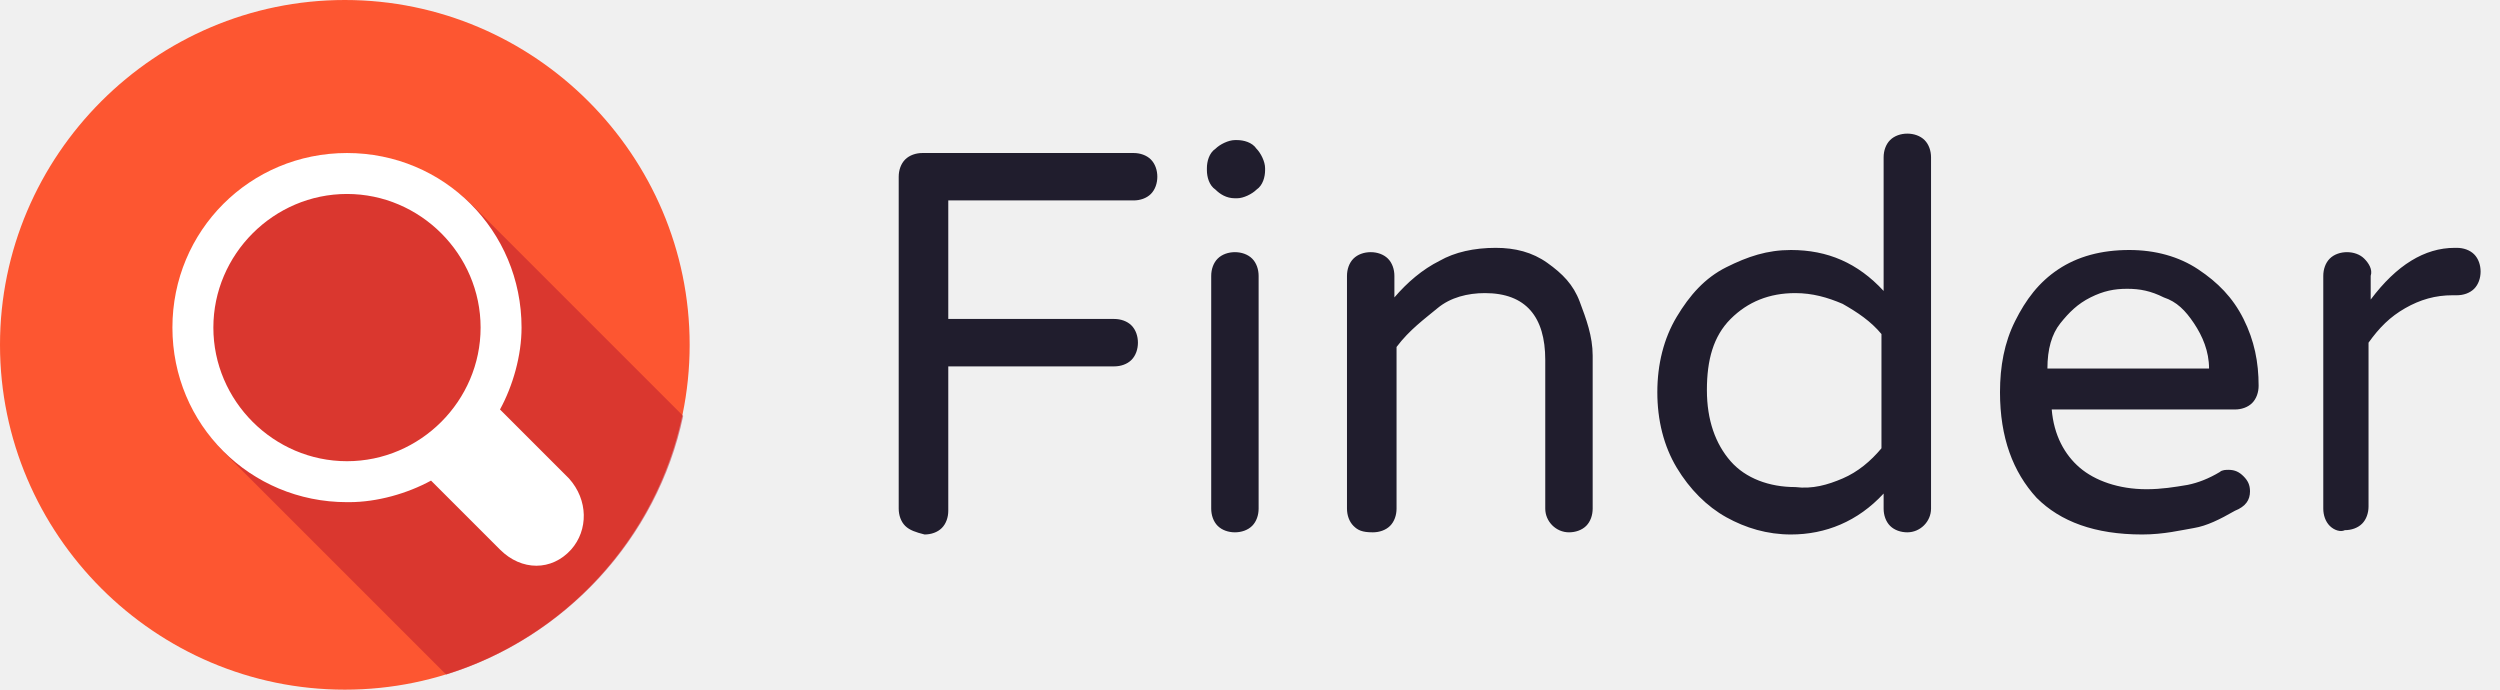
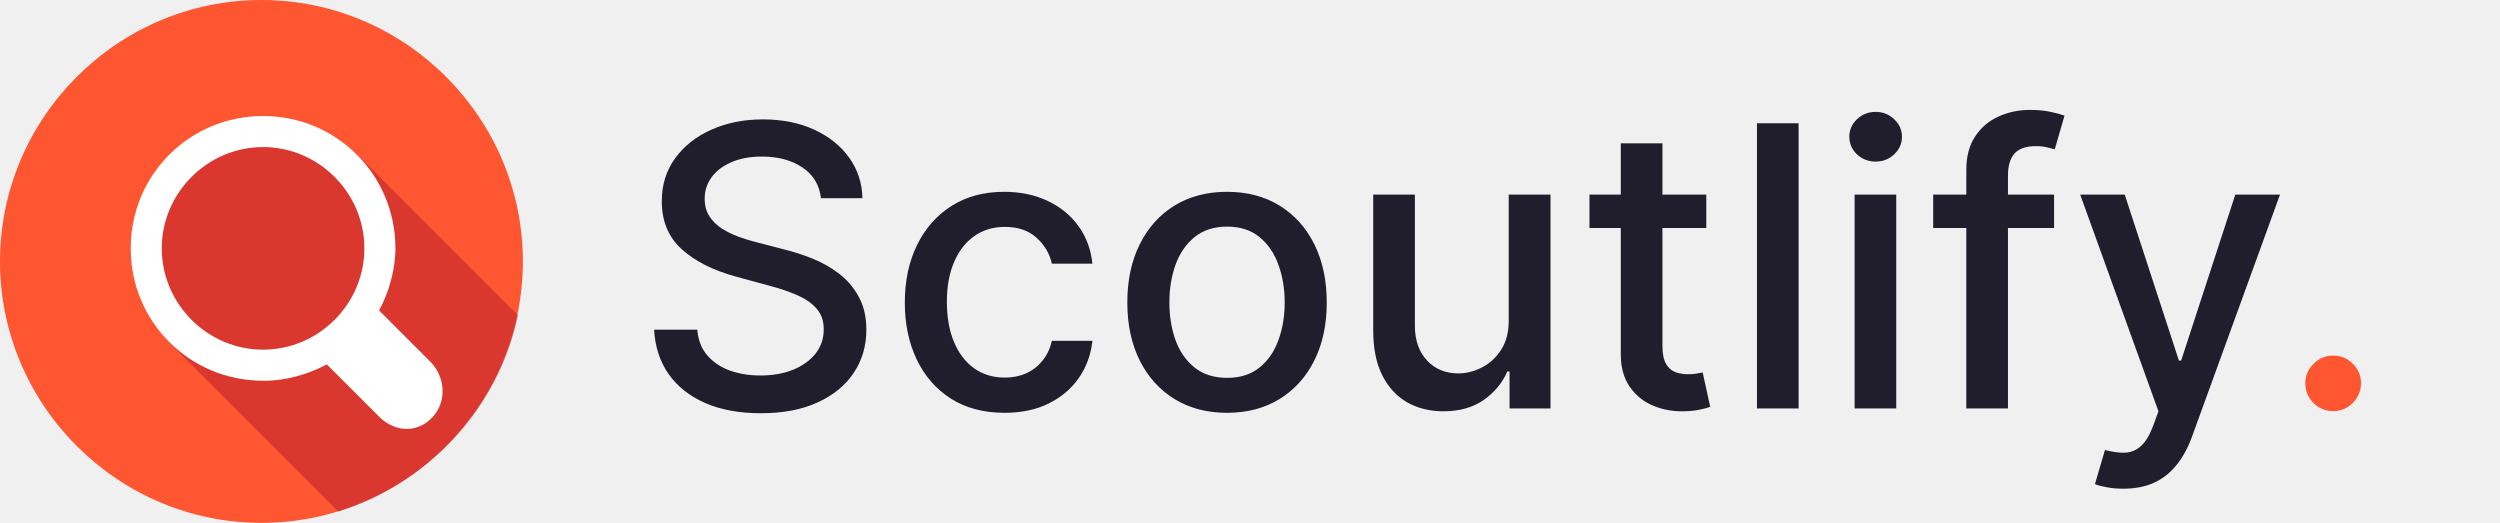
- <svg xmlns="http://www.w3.org/2000/svg" version="1.1" id="Layer_1" x="0px" y="0px" viewBox="0 0 116 32" style="enable-background:new 0 0 116 32;" xml:space="preserve">
-   <style type="text/css">
- 	.st0{fill:#201D2D;}
- 	.st1{fill:#FD5631;}
- 	.st2{opacity:0.55;fill:#BE1E2D;enable-background:new    ;}
- 	.st3{fill:#FFFFFF;}
- </style>
-   <path class="st0" d="M42,24.4c-0.2-0.2-0.3-0.5-0.3-0.8V8.2c0-0.3,0.1-0.6,0.3-0.8s0.5-0.3,0.8-0.3h9.8c0.3,0,0.6,0.1,0.8,0.3  c0.2,0.2,0.3,0.5,0.3,0.8c0,0.3-0.1,0.6-0.3,0.8c-0.2,0.2-0.5,0.3-0.8,0.3H44v5.5h7.7c0.3,0,0.6,0.1,0.8,0.3  c0.2,0.2,0.3,0.5,0.3,0.8c0,0.3-0.1,0.6-0.3,0.8c-0.2,0.2-0.5,0.3-0.8,0.3H44v6.7c0,0.3-0.1,0.6-0.3,0.8c-0.2,0.2-0.5,0.3-0.8,0.3  C42.5,24.7,42.2,24.6,42,24.4L42,24.4z M56.4,8.8C56.1,8.6,56,8.2,56,7.9V7.8c0-0.3,0.1-0.7,0.4-0.9c0.2-0.2,0.6-0.4,0.9-0.4h0.1  c0.3,0,0.7,0.1,0.9,0.4c0.2,0.2,0.4,0.6,0.4,0.9v0.1c0,0.3-0.1,0.7-0.4,0.9c-0.2,0.2-0.6,0.4-0.9,0.4h-0.1C56.9,9.2,56.6,9,56.4,8.8  L56.4,8.8z M56.5,24.4c-0.2-0.2-0.3-0.5-0.3-0.8V12.8c0-0.3,0.1-0.6,0.3-0.8s0.5-0.3,0.8-0.3c0.3,0,0.6,0.1,0.8,0.3s0.3,0.5,0.3,0.8  v10.8c0,0.3-0.1,0.6-0.3,0.8c-0.2,0.2-0.5,0.3-0.8,0.3C57,24.7,56.7,24.6,56.5,24.4L56.5,24.4z M62.8,24.4c-0.2-0.2-0.3-0.5-0.3-0.8  V12.8c0-0.3,0.1-0.6,0.3-0.8s0.5-0.3,0.8-0.3c0.3,0,0.6,0.1,0.8,0.3c0.2,0.2,0.3,0.5,0.3,0.8v1c0.6-0.7,1.3-1.3,2.1-1.7  c0.7-0.4,1.6-0.6,2.6-0.6c0.9,0,1.7,0.2,2.4,0.7s1.2,1,1.5,1.8s0.6,1.6,0.6,2.5v7.1c0,0.3-0.1,0.6-0.3,0.8c-0.2,0.2-0.5,0.3-0.8,0.3  c-0.6,0-1.1-0.5-1.1-1.1c0,0,0,0,0,0v-6.9c0-2-0.9-3.1-2.8-3.1c-0.8,0-1.6,0.2-2.2,0.7s-1.3,1-1.9,1.8v7.5c0,0.3-0.1,0.6-0.3,0.8  c-0.2,0.2-0.5,0.3-0.8,0.3C63.2,24.7,63,24.6,62.8,24.4L62.8,24.4z M80.1,24c-0.9-0.5-1.7-1.3-2.3-2.3s-0.9-2.2-0.9-3.5  s0.3-2.5,0.9-3.5s1.3-1.8,2.3-2.3s1.9-0.8,3-0.8c1.7,0,3.1,0.6,4.3,1.9V7.3c0-0.3,0.1-0.6,0.3-0.8c0.2-0.2,0.5-0.3,0.8-0.3  c0.3,0,0.6,0.1,0.8,0.3c0.2,0.2,0.3,0.5,0.3,0.8v16.3c0,0.6-0.5,1.1-1.1,1.1c0,0,0,0,0,0c-0.3,0-0.6-0.1-0.8-0.3s-0.3-0.5-0.3-0.8  v-0.7c-1.2,1.3-2.7,1.9-4.3,1.9C82,24.8,81,24.5,80.1,24L80.1,24z M85.5,22.2c0.7-0.3,1.3-0.8,1.8-1.4v-5.3c-0.5-0.6-1.1-1-1.8-1.4  c-0.7-0.3-1.4-0.5-2.2-0.5c-1.2,0-2.2,0.4-3,1.2s-1.1,1.9-1.1,3.3s0.4,2.5,1.1,3.3s1.8,1.2,3,1.2C84.1,22.7,84.8,22.5,85.5,22.2  L85.5,22.2z M94.5,23.1c-1.1-1.2-1.7-2.8-1.7-4.9c0-1.2,0.2-2.3,0.7-3.3s1.1-1.8,2-2.4s2-0.9,3.3-0.9c1.2,0,2.3,0.3,3.2,0.9  s1.6,1.3,2.1,2.3s0.7,2,0.7,3.1c0,0.3-0.1,0.6-0.3,0.8s-0.5,0.3-0.8,0.3h-8.5c0.1,1.2,0.6,2.1,1.3,2.7s1.8,1,3.1,1  c0.7,0,1.3-0.1,1.9-0.2c0.5-0.1,1-0.3,1.5-0.6c0.1-0.1,0.3-0.1,0.4-0.1c0.3,0,0.5,0.1,0.7,0.3c0.2,0.2,0.3,0.4,0.3,0.7  c0,0.4-0.2,0.7-0.7,0.9c-0.7,0.4-1.3,0.7-1.9,0.8s-1.4,0.3-2.4,0.3C97.2,24.8,95.6,24.2,94.5,23.1L94.5,23.1z M102.5,17.1  c0-0.8-0.3-1.5-0.7-2.1s-0.8-1-1.4-1.2c-0.6-0.3-1.1-0.4-1.7-0.4s-1.1,0.1-1.7,0.4c-0.6,0.3-1,0.7-1.4,1.2s-0.6,1.2-0.6,2.1  C95.1,17.1,102.5,17.1,102.5,17.1z M108.1,24.4c-0.2-0.2-0.3-0.5-0.3-0.8V12.8c0-0.3,0.1-0.6,0.3-0.8c0.2-0.2,0.5-0.3,0.8-0.3  s0.6,0.1,0.8,0.3c0.2,0.2,0.4,0.5,0.3,0.8v1.1c1.2-1.6,2.5-2.4,3.9-2.4h0.1c0.3,0,0.6,0.1,0.8,0.3c0.2,0.2,0.3,0.5,0.3,0.8  s-0.1,0.6-0.3,0.8s-0.5,0.3-0.8,0.3h-0.2c-0.8,0-1.5,0.2-2.2,0.6c-0.7,0.4-1.2,0.9-1.7,1.6v7.6c0,0.3-0.1,0.6-0.3,0.8  c-0.2,0.2-0.5,0.3-0.8,0.3C108.6,24.7,108.3,24.6,108.1,24.4L108.1,24.4z" />
-   <path class="st1" d="M16,32c8.8,0,16-7.2,16-16S24.8,0,16,0S0,7.2,0,16S7.2,32,16,32z" />
-   <path class="st2" d="M31.7,19.3L22,9.6c-3.2-3.2-8.3-3.2-11.5,0c0,0,0,0,0,0l0,0c-3.2,3.2-3.2,8.3,0,11.5c0,0,0,0,0,0l10.2,10.2  C26.2,29.6,30.5,25,31.7,19.3L31.7,19.3z" />
-   <path class="st3" d="M26.4,22.2L23.2,19c0.6-1.1,1-2.5,1-3.8c0-4.5-3.6-8.1-8.1-8.1S8,10.7,8,15.2c0,4.5,3.6,8.1,8.1,8.1  c0,0,0,0,0.1,0c1.3,0,2.7-0.4,3.8-1l3.2,3.2c1,1,2.4,1,3.3,0C27.3,24.6,27.3,23.2,26.4,22.2L26.4,22.2z M16.1,21.4  c-3.4,0-6.2-2.8-6.2-6.2S12.7,9,16.1,9s6.2,2.8,6.2,6.2S19.5,21.4,16.1,21.4z" />
+ <svg xmlns="http://www.w3.org/2000/svg" width="153" height="32" viewBox="0 0 153 32" fill="none">
+   <path d="M50.242 12.131C50.151 11.324 49.776 10.699 49.117 10.256C48.458 9.807 47.629 9.582 46.629 9.582C45.913 9.582 45.293 9.696 44.771 9.923C44.248 10.145 43.842 10.452 43.552 10.844C43.268 11.23 43.126 11.671 43.126 12.165C43.126 12.579 43.222 12.938 43.416 13.239C43.614 13.54 43.873 13.793 44.191 13.997C44.515 14.196 44.861 14.364 45.231 14.5C45.6 14.631 45.955 14.739 46.296 14.824L48.001 15.267C48.557 15.403 49.129 15.588 49.714 15.821C50.299 16.054 50.842 16.361 51.342 16.741C51.842 17.122 52.245 17.594 52.552 18.156C52.864 18.719 53.021 19.392 53.021 20.176C53.021 21.165 52.765 22.043 52.254 22.81C51.748 23.577 51.012 24.182 50.046 24.625C49.086 25.068 47.924 25.29 46.56 25.29C45.254 25.29 44.123 25.082 43.168 24.668C42.214 24.253 41.467 23.665 40.927 22.903C40.387 22.136 40.089 21.227 40.032 20.176H42.674C42.725 20.807 42.93 21.332 43.288 21.753C43.651 22.168 44.114 22.477 44.677 22.682C45.245 22.881 45.867 22.98 46.543 22.98C47.288 22.98 47.95 22.864 48.529 22.631C49.114 22.392 49.575 22.062 49.91 21.642C50.245 21.216 50.413 20.719 50.413 20.151C50.413 19.634 50.265 19.21 49.969 18.881C49.68 18.551 49.285 18.278 48.785 18.062C48.291 17.847 47.731 17.656 47.106 17.491L45.043 16.929C43.646 16.548 42.538 15.989 41.719 15.25C40.907 14.511 40.501 13.534 40.501 12.318C40.501 11.312 40.773 10.435 41.319 9.685C41.864 8.935 42.603 8.352 43.535 7.938C44.467 7.517 45.518 7.307 46.688 7.307C47.87 7.307 48.913 7.514 49.816 7.929C50.725 8.344 51.441 8.915 51.964 9.642C52.486 10.364 52.759 11.193 52.782 12.131H50.242ZM61.477 25.264C60.21 25.264 59.119 24.977 58.205 24.403C57.295 23.824 56.597 23.026 56.108 22.009C55.619 20.991 55.375 19.827 55.375 18.514C55.375 17.185 55.625 16.011 56.125 14.994C56.625 13.972 57.33 13.173 58.239 12.599C59.148 12.026 60.219 11.739 61.452 11.739C62.446 11.739 63.332 11.923 64.111 12.293C64.889 12.656 65.517 13.168 65.994 13.827C66.477 14.486 66.764 15.256 66.855 16.136H64.375C64.239 15.523 63.926 14.994 63.438 14.551C62.955 14.108 62.307 13.886 61.494 13.886C60.784 13.886 60.162 14.074 59.628 14.449C59.099 14.818 58.688 15.347 58.392 16.034C58.097 16.716 57.949 17.523 57.949 18.454C57.949 19.409 58.094 20.233 58.383 20.926C58.673 21.619 59.082 22.156 59.611 22.537C60.145 22.918 60.773 23.108 61.494 23.108C61.977 23.108 62.415 23.02 62.807 22.844C63.205 22.662 63.537 22.403 63.804 22.068C64.077 21.733 64.267 21.329 64.375 20.858H66.855C66.764 21.704 66.489 22.46 66.028 23.125C65.568 23.79 64.952 24.312 64.179 24.693C63.412 25.074 62.511 25.264 61.477 25.264ZM75.094 25.264C73.867 25.264 72.796 24.983 71.881 24.421C70.967 23.858 70.256 23.071 69.751 22.06C69.245 21.048 68.992 19.866 68.992 18.514C68.992 17.156 69.245 15.969 69.751 14.952C70.256 13.935 70.967 13.145 71.881 12.582C72.796 12.02 73.867 11.739 75.094 11.739C76.322 11.739 77.393 12.02 78.308 12.582C79.222 13.145 79.933 13.935 80.438 14.952C80.944 15.969 81.197 17.156 81.197 18.514C81.197 19.866 80.944 21.048 80.438 22.06C79.933 23.071 79.222 23.858 78.308 24.421C77.393 24.983 76.322 25.264 75.094 25.264ZM75.103 23.125C75.898 23.125 76.558 22.915 77.08 22.494C77.603 22.074 77.989 21.514 78.239 20.815C78.495 20.116 78.623 19.347 78.623 18.506C78.623 17.671 78.495 16.903 78.239 16.204C77.989 15.5 77.603 14.935 77.08 14.508C76.558 14.082 75.898 13.869 75.103 13.869C74.302 13.869 73.637 14.082 73.109 14.508C72.586 14.935 72.197 15.5 71.941 16.204C71.691 16.903 71.566 17.671 71.566 18.506C71.566 19.347 71.691 20.116 71.941 20.815C72.197 21.514 72.586 22.074 73.109 22.494C73.637 22.915 74.302 23.125 75.103 23.125ZM92.334 19.571V11.909H94.891V25H92.385V22.733H92.249C91.947 23.432 91.465 24.014 90.8 24.48C90.141 24.94 89.32 25.171 88.337 25.171C87.496 25.171 86.751 24.986 86.104 24.616C85.462 24.241 84.956 23.688 84.587 22.954C84.223 22.222 84.041 21.315 84.041 20.236V11.909H86.59V19.929C86.59 20.821 86.837 21.531 87.331 22.06C87.825 22.588 88.467 22.852 89.257 22.852C89.734 22.852 90.209 22.733 90.68 22.494C91.158 22.256 91.553 21.895 91.865 21.412C92.183 20.929 92.34 20.315 92.334 19.571ZM104.425 11.909V13.954H97.275V11.909H104.425ZM99.192 8.773H101.741V21.156C101.741 21.651 101.815 22.023 101.962 22.273C102.11 22.517 102.3 22.685 102.533 22.776C102.772 22.861 103.031 22.903 103.309 22.903C103.513 22.903 103.692 22.889 103.846 22.861C103.999 22.832 104.119 22.81 104.204 22.793L104.664 24.898C104.516 24.954 104.306 25.011 104.033 25.068C103.761 25.131 103.42 25.165 103.011 25.171C102.34 25.182 101.715 25.062 101.136 24.812C100.556 24.562 100.087 24.176 99.729 23.653C99.371 23.131 99.192 22.474 99.192 21.685V8.773ZM110.074 7.545V25H107.526V7.545H110.074ZM113.502 25V11.909H116.05V25H113.502ZM114.789 9.889C114.346 9.889 113.965 9.741 113.647 9.446C113.335 9.145 113.178 8.787 113.178 8.372C113.178 7.952 113.335 7.594 113.647 7.298C113.965 6.997 114.346 6.847 114.789 6.847C115.232 6.847 115.61 6.997 115.923 7.298C116.241 7.594 116.4 7.952 116.4 8.372C116.4 8.787 116.241 9.145 115.923 9.446C115.61 9.741 115.232 9.889 114.789 9.889ZM125.709 11.909V13.954H118.311V11.909H125.709ZM120.339 25V10.392C120.339 9.574 120.518 8.895 120.876 8.355C121.234 7.81 121.709 7.403 122.3 7.136C122.891 6.864 123.533 6.727 124.226 6.727C124.737 6.727 125.175 6.77 125.538 6.855C125.902 6.935 126.172 7.009 126.348 7.077L125.751 9.139C125.632 9.105 125.479 9.065 125.291 9.02C125.104 8.969 124.876 8.943 124.609 8.943C123.99 8.943 123.547 9.097 123.28 9.403C123.018 9.71 122.888 10.153 122.888 10.733V25H120.339ZM129.949 29.909C129.568 29.909 129.222 29.878 128.909 29.815C128.597 29.759 128.364 29.696 128.21 29.628L128.824 27.54C129.29 27.665 129.705 27.719 130.068 27.702C130.432 27.685 130.753 27.548 131.031 27.293C131.315 27.037 131.565 26.619 131.781 26.04L132.097 25.171L127.307 11.909H130.034L133.349 22.068H133.486L136.801 11.909H139.537L134.142 26.747C133.892 27.429 133.574 28.006 133.188 28.477C132.801 28.954 132.341 29.312 131.807 29.551C131.273 29.79 130.653 29.909 129.949 29.909Z" fill="#201D2D" />
+   <path d="M142.79 25.162C142.325 25.162 141.924 24.997 141.589 24.668C141.254 24.332 141.086 23.929 141.086 23.457C141.086 22.991 141.254 22.594 141.589 22.264C141.924 21.929 142.325 21.761 142.79 21.761C143.256 21.761 143.657 21.929 143.992 22.264C144.327 22.594 144.495 22.991 144.495 23.457C144.495 23.77 144.415 24.057 144.256 24.318C144.103 24.574 143.898 24.778 143.643 24.932C143.387 25.085 143.103 25.162 142.79 25.162Z" fill="#FD5631" />
+   <path d="M16 32C24.8 32 32 24.8 32 16C32 7.2 24.8 0 16 0C7.2 0 0 7.2 0 16C0 24.8 7.2 32 16 32Z" fill="#FD5631" />
+   <path opacity="0.55" d="M31.702 19.3L22.002 9.6C18.802 6.4 13.702 6.4 10.502 9.6C7.302 12.8 7.302 17.9 10.502 21.1L20.702 31.3C26.202 29.6 30.502 25 31.702 19.3Z" fill="#BE1E2D" />
+   <path d="M26.4 22.2L23.2 19C23.8 17.9 24.2 16.5 24.2 15.2C24.2 10.7 20.6 7.1 16.1 7.1C11.6 7.1 8 10.7 8 15.2C8 19.7 11.6 23.3 16.1 23.3C16.1 23.3 16.1 23.3 16.2 23.3C17.5 23.3 18.9 22.9 20 22.3L23.2 25.5C24.2 26.5 25.6 26.5 26.5 25.5C27.3 24.6 27.3 23.2 26.4 22.2ZM16.1 21.4C12.7 21.4 9.9 18.6 9.9 15.2C9.9 11.8 12.7 9 16.1 9C19.5 9 22.3 11.8 22.3 15.2C22.3 18.6 19.5 21.4 16.1 21.4Z" fill="white" />
</svg>
